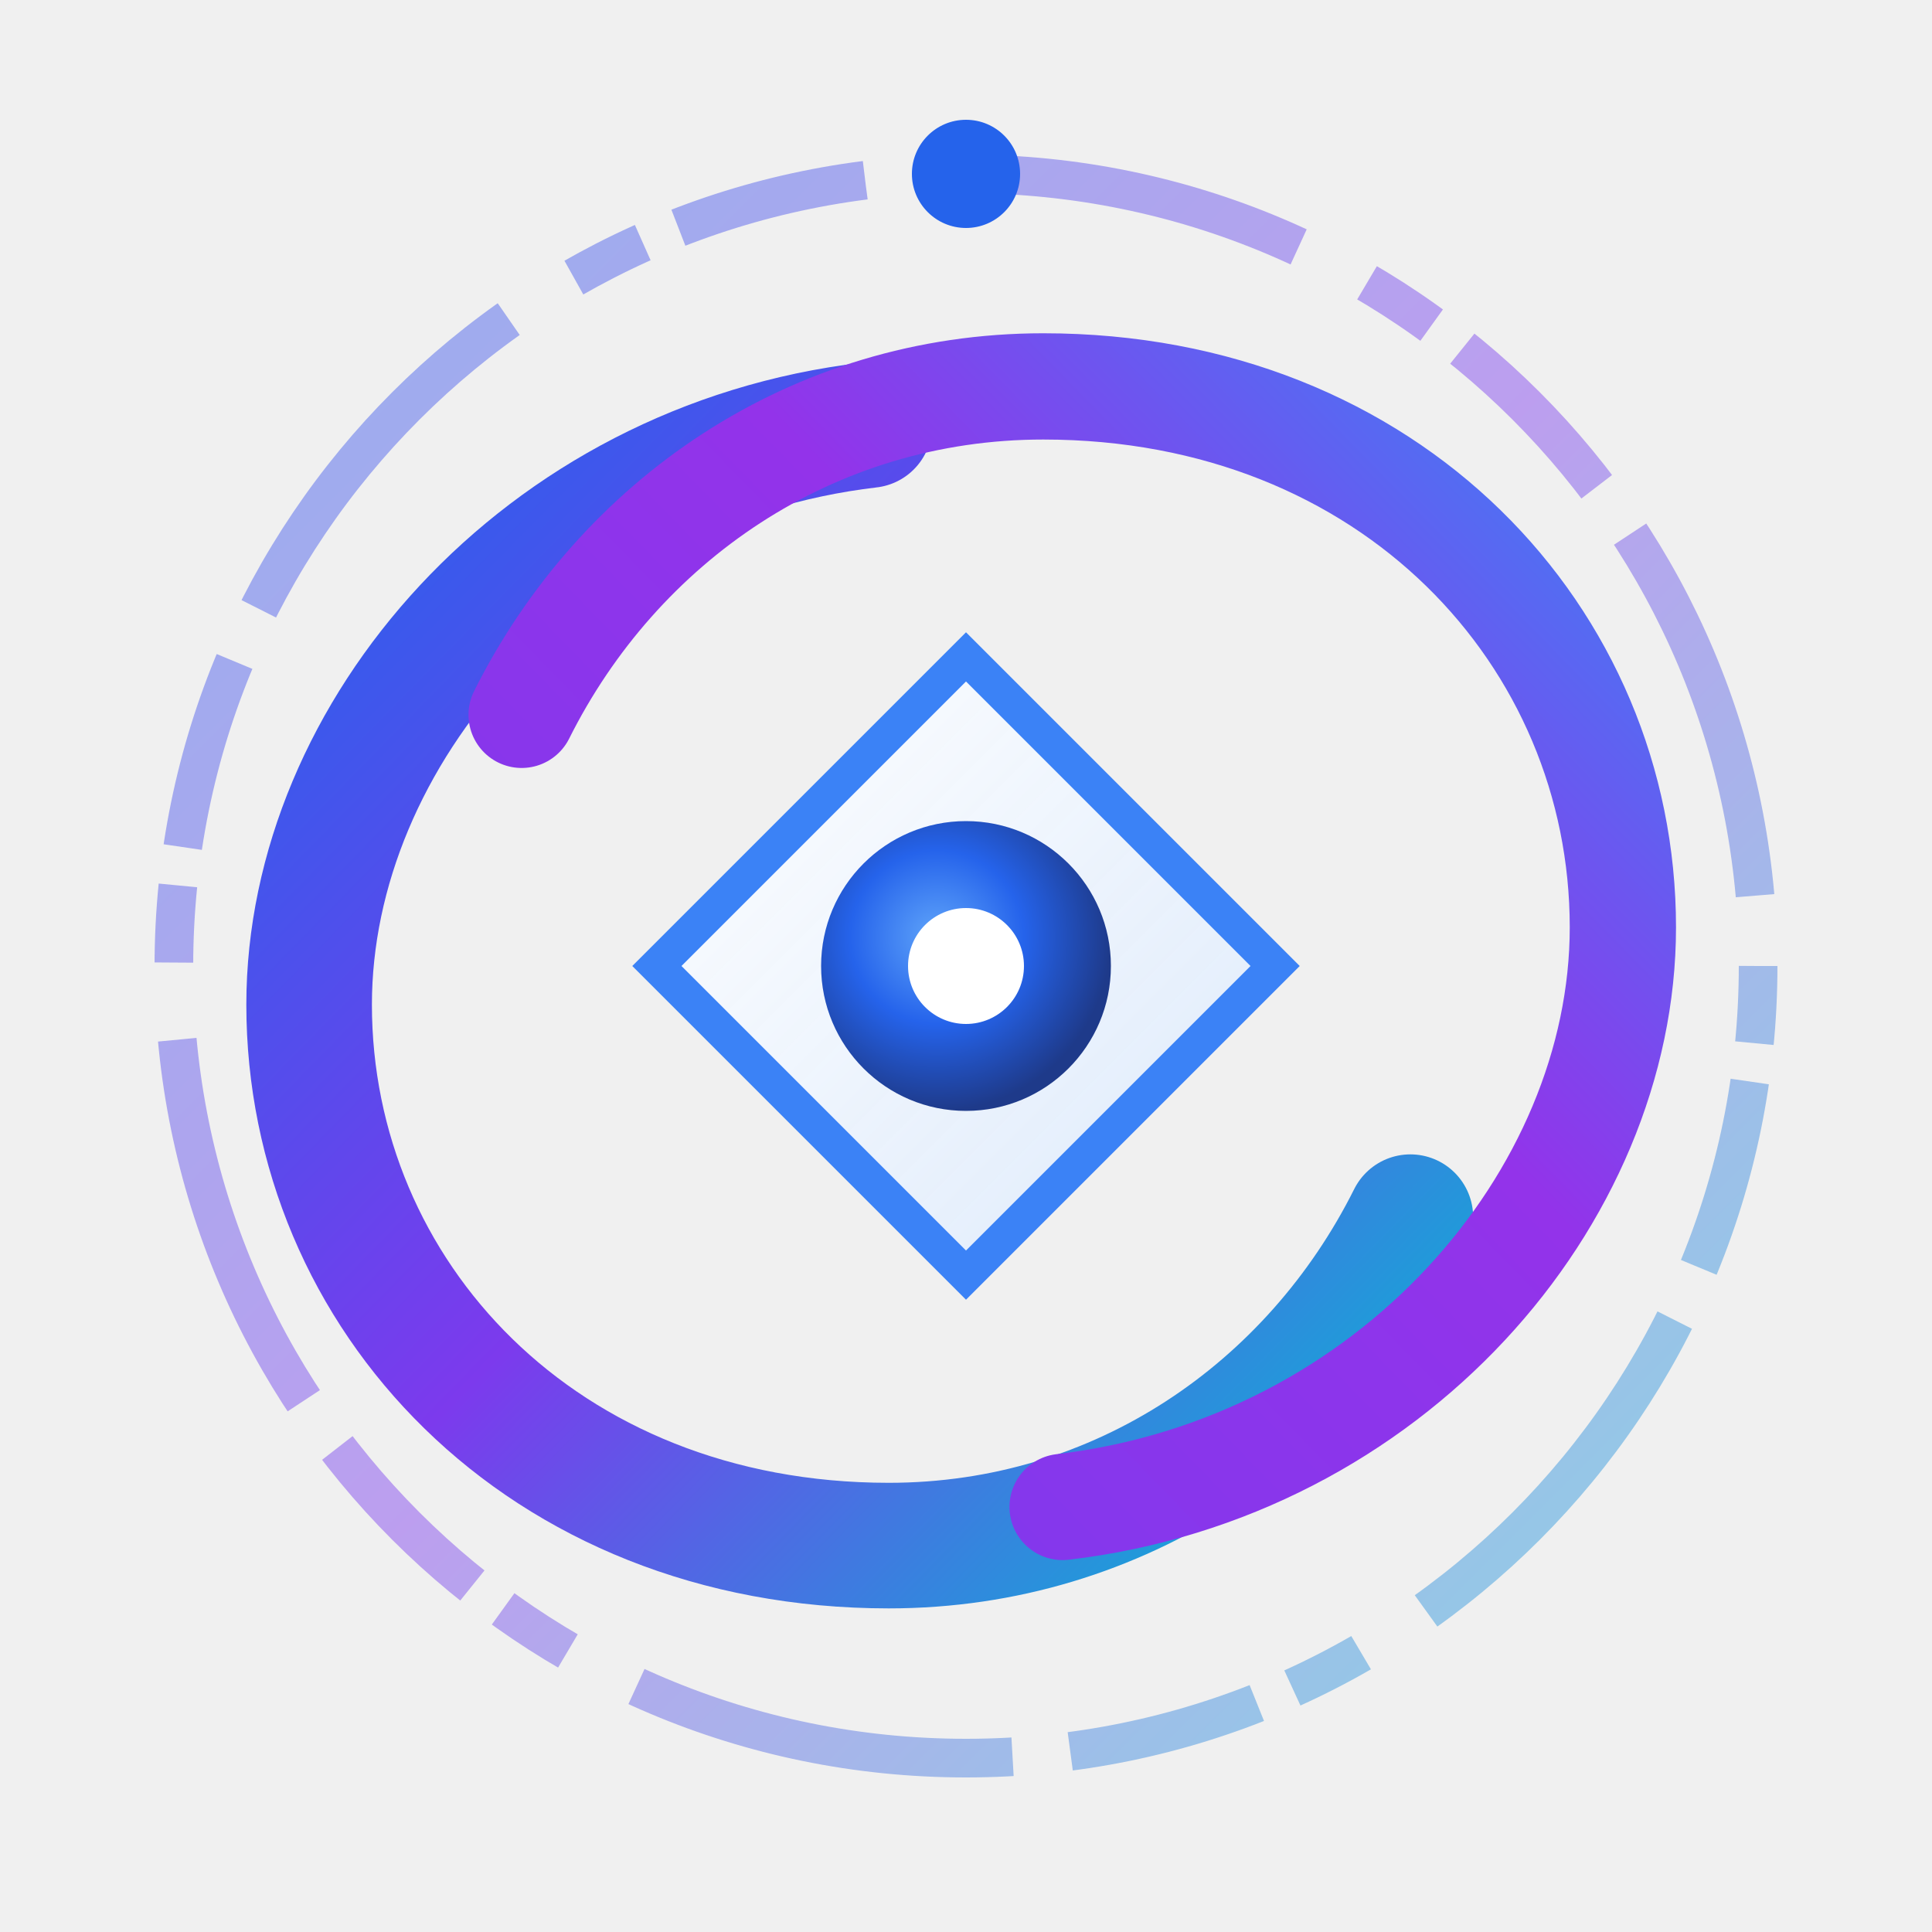
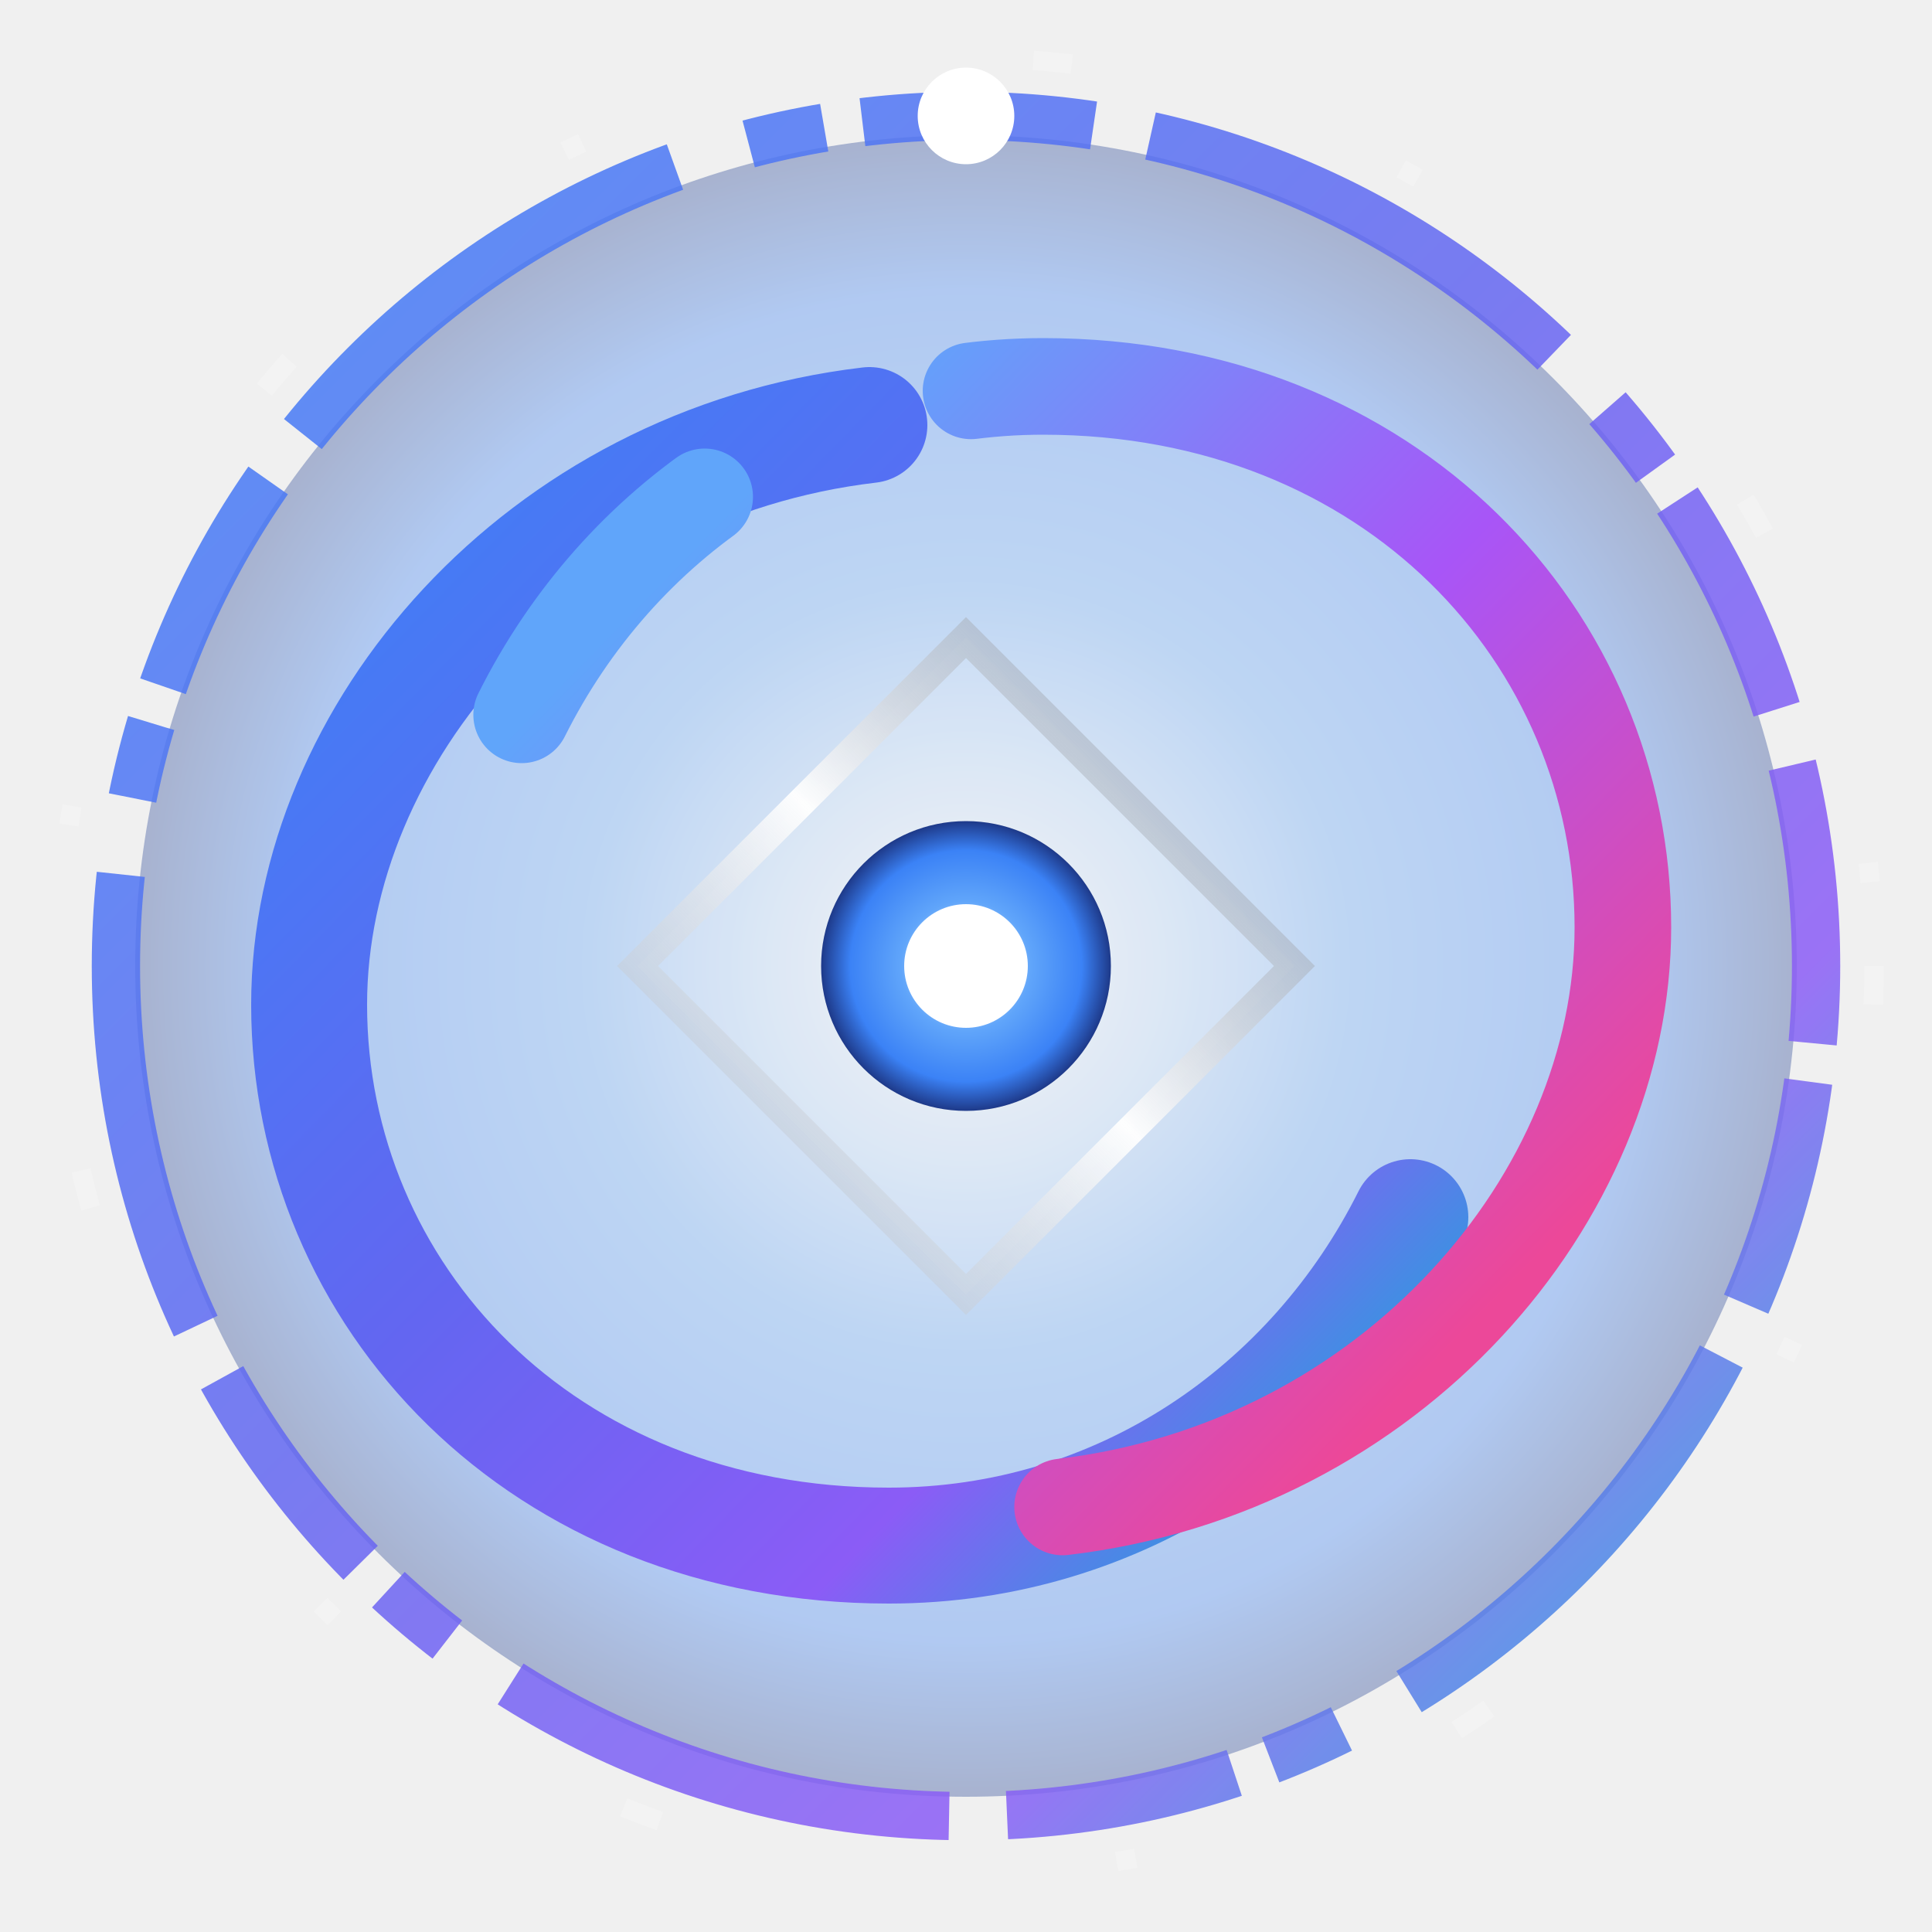
<svg xmlns="http://www.w3.org/2000/svg" viewBox="0 0 100 100" fill="none">
  <defs>
    <linearGradient id="ring-grad" x1="0%" y1="0%" x2="100%" y2="100%">
-       <stop offset="0%" stop-color="#2563eb" />
-       <stop offset="50%" stop-color="#7c3aed" />
+       <stop offset="0%" stop-color="#3b82f6" />
+       <stop offset="45%" stop-color="#6366f1" />
+       <stop offset="75%" stop-color="#8b5cf6" />
      <stop offset="100%" stop-color="#06b6d4" />
    </linearGradient>
-     <linearGradient id="purple-grad" x1="0%" y1="100%" x2="100%" y2="0%">
-       <stop offset="0%" stop-color="#7c3aed" />
-       <stop offset="60%" stop-color="#9333ea" />
-       <stop offset="100%" stop-color="#3b82f6" />
-     </linearGradient>
-     <radialGradient id="nucleus-grad" cx="40%" cy="40%" r="60%">
-       <stop offset="0%" stop-color="#60a5fa" />
-       <stop offset="50%" stop-color="#2563eb" />
+     <radialGradient id="core-glow" cx="50%" cy="50%" r="50%">
+       <stop offset="0%" stop-color="#ffffff" />
+       <stop offset="45%" stop-color="#60a5fa" />
+       <stop offset="80%" stop-color="#3b82f6" />
      <stop offset="100%" stop-color="#1e3a8a" />
    </radialGradient>
-     <linearGradient id="diamond-fill" x1="0%" y1="0%" x2="100%" y2="100%">
-       <stop offset="0%" stop-color="#ffffff" stop-opacity="0.95" />
-       <stop offset="100%" stop-color="#dbeafe" stop-opacity="0.85" />
+     <linearGradient id="arc-grad" x1="15%" y1="15%" x2="85%" y2="85%">
+       <stop offset="0%" stop-color="#60a5fa" />
+       <stop offset="50%" stop-color="#a855f7" />
+       <stop offset="100%" stop-color="#ec4899" />
+     </linearGradient>
+     <linearGradient id="chrome-grad" x1="0%" y1="100%" x2="100%" y2="0%">
+       <stop offset="0%" stop-color="#94a3b8" stop-opacity="0.25" />
+       <stop offset="50%" stop-color="#ffffff" stop-opacity="0.95" />
+       <stop offset="100%" stop-color="#64748b" stop-opacity="0.3" />
    </linearGradient>
  </defs>
-   <circle cx="50" cy="50" r="41" stroke="url(#ring-grad)" stroke-width="2" stroke-dasharray="4 2 10 3 20 4" opacity="0.45" />
-   <circle cx="50" cy="9" r="2.8" fill="#2563eb" />
-   <path d="M 45 22 C 28 24 16 38 16 52 C 16 67 28 80 46 80 C 58 80 68 73 73 63" stroke="url(#ring-grad)" stroke-width="6.5" stroke-linecap="round" />
-   <path d="M 55 78 C 72 76 84 62 84 48 C 84 33 72 20 54 20 C 42 20 32 27 27 37" stroke="url(#purple-grad)" stroke-width="5.5" stroke-linecap="round" />
-   <polygon points="50,34 66,50 50,66 34,50" fill="url(#diamond-fill)" stroke="#3b82f6" stroke-width="1.8" />
-   <circle cx="50" cy="50" r="7.5" fill="url(#nucleus-grad)" />
-   <circle cx="50" cy="50" r="3" fill="#ffffff" />
+   <circle cx="50" cy="50" r="43" fill="url(#core-glow)" opacity="0.35" />
+   <circle cx="50" cy="50" r="44" stroke="url(#ring-grad)" stroke-width="2.5" stroke-dasharray="4 2 12 3 24 4" opacity="0.85" />
+   <circle cx="50" cy="6" r="2.5" fill="#ffffff" />
+   <circle cx="50" cy="50" r="47" stroke="#ffffff" stroke-width="1" stroke-dasharray="2 18 1 24" stroke-opacity="0.2" />
+   <path d="M 45 22 C 28 24 16 38 16 52 C 16 67 28 80 46 80 C 58 80 68 73 73 63" stroke="url(#ring-grad)" stroke-width="6" stroke-linecap="round" />
+   <path d="M 55 78 C 72 76 84 62 84 48 C 84 33 72 20 54 20 C 42 20 32 27 27 37" stroke="url(#arc-grad)" stroke-width="5" stroke-linecap="round" stroke-dasharray="95 15" />
+   <polygon points="50,33 67,50 50,67 33,50" fill="#ffffff" fill-opacity="0.1" stroke="url(#chrome-grad)" stroke-width="1.5" />
+   <circle cx="50" cy="50" r="7.5" fill="url(#core-glow)" />
+   <circle cx="50" cy="50" r="3.2" fill="#ffffff" />
</svg>
